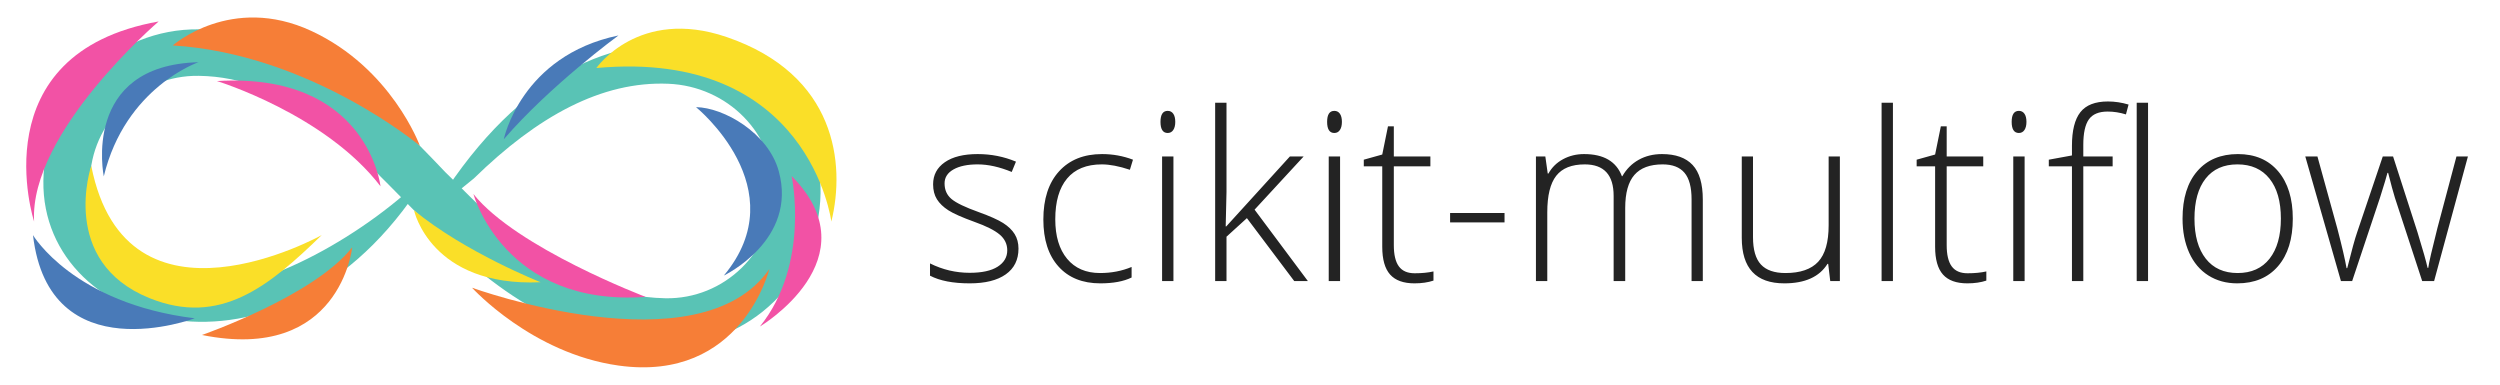
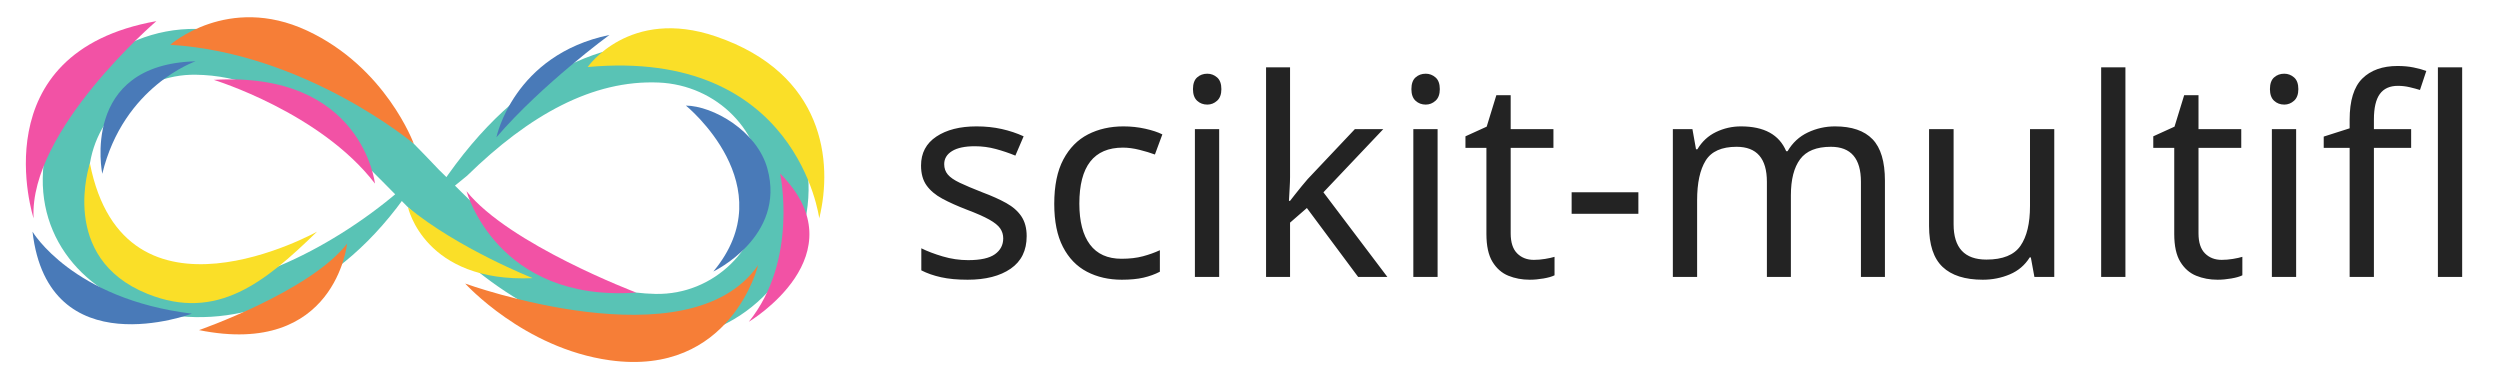
- <svg xmlns="http://www.w3.org/2000/svg" viewBox="0 0 649.655 100" height="100" width="649.655" xml:space="preserve" id="svg2" version="1.1">
+ <svg xmlns="http://www.w3.org/2000/svg" viewBox="0 0 659.259 100" height="100" width="659.259" xml:space="preserve" id="svg2" version="1.1">
  <defs id="defs6">
-     <rect id="rect894" height="4928.572" width="13950" y="4628.004" x="-5975.387" />
    <radialGradient id="radialGradient18" spreadMethod="pad" gradientTransform="matrix(3.106398,1.6492457e-7,1.6492492e-7,-3.106398,6000,6000)" gradientUnits="userSpaceOnUse" r="1" cy="4.5474735e-13" cx="2.2737368e-13" fy="4.5474735e-13" fx="2.2737368e-13">
      <stop id="stop14" offset="0" style="stop-opacity:1;stop-color:#ffffff" />
      <stop id="stop16" offset="1" style="stop-opacity:1;stop-color:#f2fbfe" />
    </radialGradient>
  </defs>
-   <g transform="matrix(1.333333,0,0,-1.333333,229.7827,328.4958)" id="g10">
+   <g transform="matrix(1.333333,0,0,-1.333333,226.4203,328.4958)" id="g10">
    <g transform="scale(0.1)" id="g12">
      <g id="g4776">
-         <g transform="matrix(0.4545455,0,0,0.4545455,388.8188,1139.301)" id="g868">
+         <g id="g868">
          <g id="g4891" transform="matrix(1.006391,0,0,1.006391,-5579.518,-7739.059)" style="opacity:1">
-             <g transform="matrix(0.8466427,0,0,0.8466427,834.9881,901.0258)" id="g196" style="opacity:0.86">
-               <path id="path22" style="fill:#3fb9a9;fill-opacity:1;fill-rule:nonzero;stroke:none;stroke-width:0.544" d="m 2280.25,10366.975 213.326,173.818 c 318.359,310.996 641.289,489.945 978.177,475.96 297.37,-12.342 536.174,-249.977 531.837,-547.575 -4.337,-297.593 -250.004,-537.796 -547.575,-531.832 -541.023,10.835 -920.924,457.208 -1105.31,633.083 -350.547,369.365 -702.744,712.381 -1239.01,720.201 -427.294,6.225 -778.734,-335.109 -784.959,-762.403 -11.254,-771.73 1243.848,-1125.591 1944.361,50.642 -314.74,-319.572 -829.016,-606.722 -1178.552,-601.623 -297.593,4.337 -536.174,249.977 -531.837,547.569 4.337,297.599 249.982,536.18 547.575,531.837 897.611,-13.082 1194.017,-1324.039 2344.32,-1353.283 427.201,-10.856 778.734,335.109 784.959,762.402 11.069,759.187 -1151.669,1250.063 -1957.312,-98.796" />
-               <path id="path24" style="fill:#f9da06;fill-opacity:1;fill-rule:nonzero;stroke:none;stroke-width:0.544" d="m 567.652,10603.7 c 0,0 -164.518,-481.483 293.582,-665.946 355.548,-143.169 601.357,60.176 866.347,317.543 0,0 -982.857,-549.044 -1159.929,348.403" />
-               <path id="path26" style="fill:#f9da06;fill-opacity:1;fill-rule:nonzero;stroke:none;stroke-width:0.544" d="m 3109.511,11095.959 c 0,0 212.27,307.448 655.367,155.99 552.995,-189.022 598.189,-639.591 527.07,-928.814 0,0 -110.671,870.587 -1182.437,772.824" />
-               <path id="path28" style="fill:#f46a17;fill-opacity:1;fill-rule:nonzero;stroke:none;stroke-width:0.544" d="m 2483.846,9990.29 c 0,0 1144.099,-415.79 1496.225,94.291 0,0 -139.023,-571.949 -758.142,-486.017 -438.134,60.813 -738.083,391.726 -738.083,391.726" />
-               <path id="path30" style="fill:#f46a17;fill-opacity:1;fill-rule:nonzero;stroke:none;stroke-width:0.544" d="m 977.739,11209.585 c 0,0 294.056,260.125 697.694,72.828 403.638,-187.303 545.888,-577.859 545.888,-577.859 0,0 -551.205,462.279 -1243.581,505.031" />
-               <path id="path32" style="fill:#f03697;fill-opacity:1;fill-rule:nonzero;stroke:none;stroke-width:0.544" d="m 279.963,10323.57 c 0,0 -275.194,845.778 626.971,1006.78 0,0 -651.427,-557.321 -626.971,-1006.78" />
-               <path id="path34" style="fill:#f03697;fill-opacity:1;fill-rule:nonzero;stroke:none;stroke-width:0.544" d="m 2490.713,10461.87 c 0,0 154.222,-568.347 866.799,-517.678 0,0 -649.43,246.015 -866.799,517.678" />
-               <path id="path36" style="fill:#f03697;fill-opacity:1;fill-rule:nonzero;stroke:none;stroke-width:0.544" d="m 4092.113,10552.318 c 0,0 95.145,-441.725 -159.805,-757.303 0,0 572.771,341.019 159.805,757.303" />
-               <path id="path38" style="fill:#f03697;fill-opacity:1;fill-rule:nonzero;stroke:none;stroke-width:0.544" d="m 2023.232,10500.752 c 0,0 -64.181,574.892 -823.15,529.665 0,0 545.436,-167.005 823.15,-529.665" />
-               <path id="path40" style="fill:#2c65ad;fill-opacity:1;fill-rule:nonzero;stroke:none;stroke-width:0.544" d="m 274.451,10255.101 c 0,0 203.22,-343.843 813.888,-418.619 0,0 -733.305,-275.94 -813.888,418.619" />
-               <path id="path42" style="fill:#2c65ad;fill-opacity:1;fill-rule:nonzero;stroke:none;stroke-width:0.544" d="m 2643.493,10737.205 c 0,0 85.948,420.535 577.26,522.679 0,0 -344.736,-252.132 -577.26,-522.679" />
-               <path id="path44" style="fill:#2c65ad;fill-opacity:1;fill-rule:nonzero;stroke:none;stroke-width:0.544" d="m 3610.977,10899.073 c 0,0 505.678,-409.575 140.03,-847.432 0,0 372.309,177.328 276.157,525.704 -53.412,193.513 -278.34,320.095 -416.187,321.728" />
-               <path id="path46" style="fill:#2c65ad;fill-opacity:1;fill-rule:nonzero;stroke:none;stroke-width:0.544" d="m 630.701,10550.67 c 0,0 -115.215,558.621 476.423,574.484 0,0 -368.293,-126.153 -476.423,-574.484" />
-               <path id="path48" style="fill:#f46a17;fill-opacity:1;fill-rule:nonzero;stroke:none;stroke-width:0.544" d="m 1124.761,9752.498 c 0,0 565.8,196.81 756.128,441.464 0,0 -59.283,-582.076 -756.128,-441.464" />
-               <path id="path50" style="fill:#f9da06;fill-opacity:1;fill-rule:nonzero;stroke:none;stroke-width:0.544" d="m 2191.999,10379.703 c 0,0 82.809,-386.36 636.936,-361.79 0,0 -380.733,150.587 -636.936,361.79" />
+ 
+ </g>
+           <g transform="matrix(0.4545455,0,0,0.4545455,414.037,1139.301)" id="g86">
+             <g style="opacity:0.86" id="g196" transform="matrix(0.8520534,0,0,0.8520534,-4739.194,-6832.275)">
+               <path d="m 2280.25,10366.975 213.326,173.818 c 318.359,310.996 641.289,489.945 978.177,475.96 297.37,-12.342 536.174,-249.977 531.837,-547.575 -4.337,-297.593 -250.004,-537.796 -547.575,-531.832 -541.023,10.835 -920.924,457.208 -1105.31,633.083 -350.547,369.365 -702.744,712.381 -1239.01,720.201 -427.294,6.225 -778.734,-335.109 -784.959,-762.403 -11.254,-771.73 1243.848,-1125.591 1944.361,50.642 -314.74,-319.572 -829.016,-606.722 -1178.552,-601.623 -297.593,4.337 -536.174,249.977 -531.837,547.569 4.337,297.599 249.982,536.18 547.575,531.837 897.611,-13.082 1194.017,-1324.039 2344.32,-1353.283 427.201,-10.856 778.734,335.109 784.959,762.402 11.069,759.187 -1151.669,1250.063 -1957.312,-98.796" style="fill:#3fb9a9;fill-opacity:1;fill-rule:nonzero;stroke:none;stroke-width:0.544" id="path22" />
+               <path d="m 567.652,10603.7 c 0,0 -164.518,-481.483 293.582,-665.946 355.548,-143.169 601.357,60.176 866.347,317.543 0,0 -982.857,-549.044 -1159.929,348.403" style="fill:#f9da06;fill-opacity:1;fill-rule:nonzero;stroke:none;stroke-width:0.544" id="path24" />
+               <path d="m 3109.511,11095.959 c 0,0 212.27,307.448 655.367,155.99 552.995,-189.022 598.189,-639.591 527.07,-928.814 0,0 -110.671,870.587 -1182.437,772.824" style="fill:#f9da06;fill-opacity:1;fill-rule:nonzero;stroke:none;stroke-width:0.544" id="path26" />
+               <path d="m 2483.846,9990.29 c 0,0 1144.099,-415.79 1496.225,94.291 0,0 -139.023,-571.949 -758.142,-486.017 -438.134,60.813 -738.083,391.726 -738.083,391.726" style="fill:#f46a17;fill-opacity:1;fill-rule:nonzero;stroke:none;stroke-width:0.544" id="path28" />
+               <path d="m 977.739,11209.585 c 0,0 294.056,260.125 697.694,72.828 403.638,-187.303 545.888,-577.859 545.888,-577.859 0,0 -551.205,462.279 -1243.581,505.031" style="fill:#f46a17;fill-opacity:1;fill-rule:nonzero;stroke:none;stroke-width:0.544" id="path30" />
+               <path d="m 279.963,10323.57 c 0,0 -275.194,845.778 626.971,1006.78 0,0 -651.427,-557.321 -626.971,-1006.78" style="fill:#f03697;fill-opacity:1;fill-rule:nonzero;stroke:none;stroke-width:0.544" id="path32" />
+               <path d="m 2490.713,10461.87 c 0,0 154.222,-568.347 866.799,-517.678 0,0 -649.43,246.015 -866.799,517.678" style="fill:#f03697;fill-opacity:1;fill-rule:nonzero;stroke:none;stroke-width:0.544" id="path34" />
+               <path d="m 4092.113,10552.318 c 0,0 95.145,-441.725 -159.805,-757.303 0,0 572.771,341.019 159.805,757.303" style="fill:#f03697;fill-opacity:1;fill-rule:nonzero;stroke:none;stroke-width:0.544" id="path36" />
+               <path d="m 2023.232,10500.752 c 0,0 -64.181,574.892 -823.15,529.665 0,0 545.436,-167.005 823.15,-529.665" style="fill:#f03697;fill-opacity:1;fill-rule:nonzero;stroke:none;stroke-width:0.544" id="path38" />
+               <path d="m 274.451,10255.101 c 0,0 203.22,-343.843 813.888,-418.619 0,0 -733.305,-275.94 -813.888,418.619" style="fill:#2c65ad;fill-opacity:1;fill-rule:nonzero;stroke:none;stroke-width:0.544" id="path40" />
+               <path d="m 2643.493,10737.205 c 0,0 85.948,420.535 577.26,522.679 0,0 -344.736,-252.132 -577.26,-522.679" style="fill:#2c65ad;fill-opacity:1;fill-rule:nonzero;stroke:none;stroke-width:0.544" id="path42" />
+               <path d="m 3610.977,10899.073 c 0,0 505.678,-409.575 140.03,-847.432 0,0 372.309,177.328 276.157,525.704 -53.412,193.513 -278.34,320.095 -416.187,321.728" style="fill:#2c65ad;fill-opacity:1;fill-rule:nonzero;stroke:none;stroke-width:0.544" id="path44" />
+               <path d="m 630.701,10550.67 c 0,0 -115.215,558.621 476.423,574.484 0,0 -368.293,-126.153 -476.423,-574.484" style="fill:#2c65ad;fill-opacity:1;fill-rule:nonzero;stroke:none;stroke-width:0.544" id="path46" />
+               <path d="m 1124.761,9752.498 c 0,0 565.8,196.81 756.128,441.464 0,0 -59.283,-582.076 -756.128,-441.464" style="fill:#f46a17;fill-opacity:1;fill-rule:nonzero;stroke:none;stroke-width:0.544" id="path48" />
+               <path d="m 2191.999,10379.703 c 0,0 82.809,-386.36 636.936,-361.79 0,0 -380.733,150.587 -636.936,361.79" style="fill:#f9da06;fill-opacity:1;fill-rule:nonzero;stroke:none;stroke-width:0.544" id="path50" />
            </g>
-             <text xml:space="preserve" style="font-style:normal;font-weight:normal;font-size:300px;line-height:1.25;font-family:sans-serif;letter-spacing:0px;word-spacing:0px;opacity:0.86;fill:#000000;fill-opacity:1;stroke:none;stroke-width:7.5" x="4848.061" y="-9387.684" id="text163" transform="scale(1,-1)">
-               <tspan id="tspan161" x="4848.061" y="-9387.684" style="font-style:normal;font-variant:normal;font-weight:300;font-stretch:normal;font-size:1000px;font-family:'Open Sans';-inkscape-font-specification:'Open Sans Light';stroke-width:7.5">scikit-multiflow</tspan>
+             <text transform="matrix(1.006391,0,0,-1.006391,-5579.518,-7739.058)" id="text163" y="-9387.684" x="4848.061" style="font-style:normal;font-weight:normal;font-size:1192.38px;line-height:1.25;font-family:sans-serif;letter-spacing:0px;word-spacing:0px;opacity:0.86;fill:#000000;fill-opacity:1;stroke:none;stroke-width:7.5" xml:space="preserve">
+               <tspan style="font-style:normal;font-variant:normal;font-weight:normal;font-stretch:normal;font-family:Flux;-inkscape-font-specification:Flux;stroke-width:7.5" y="-9387.684" x="4848.061" id="tspan161">scikit-multiflow</tspan>
            </text>
+             <rect transform="scale(1,-1)" y="-2913.718" x="-4646.815" height="1650" width="10719.3" id="rect846" style="opacity:0.24;fill:none;fill-opacity:1;stroke:none;stroke-width:22.13;stroke-linecap:round;stroke-linejoin:miter;stroke-miterlimit:4;stroke-dasharray:none;stroke-dashoffset:0;stroke-opacity:1" />
          </g>
-           <rect style="opacity:0.24;fill:none;fill-opacity:1;stroke:none;stroke-width:22.13;stroke-linecap:round;stroke-linejoin:miter;stroke-miterlimit:4;stroke-dasharray:none;stroke-dashoffset:0;stroke-opacity:1" id="rect846" width="10719.3" height="1650" x="-4646.815" y="-2913.718" transform="scale(1,-1)" />
        </g>
-         <text style="font-size:300px;line-height:1.25;font-family:'Times New';-inkscape-font-specification:'Times New Roman Italic';shape-inside:url(#rect894)" id="text892" xml:space="preserve" />
      </g>
      <flowRoot style="font-style:normal;font-weight:normal;font-size:40px;line-height:1.25;font-family:sans-serif;letter-spacing:0px;word-spacing:0px;fill:#000000;fill-opacity:1;stroke:none" id="flowRoot165" xml:space="preserve">
        <flowRegion id="flowRegion167">
          <rect y="433.898" x="1291.525" height="247.458" width="376.271" id="rect169" />
        </flowRegion>
        <flowPara id="flowPara171" />
      </flowRoot>
      <flowRoot style="font-style:normal;font-weight:normal;font-size:40px;line-height:1.25;font-family:sans-serif;letter-spacing:0px;word-spacing:0px;fill:#000000;fill-opacity:1;stroke:none" id="flowRoot173" xml:space="preserve">
        <flowRegion id="flowRegion175">
          <rect y="359.322" x="-362.712" height="200" width="2237.288" id="rect177" />
        </flowRegion>
        <flowPara id="flowPara179" />
      </flowRoot>
    </g>
  </g>
</svg>
